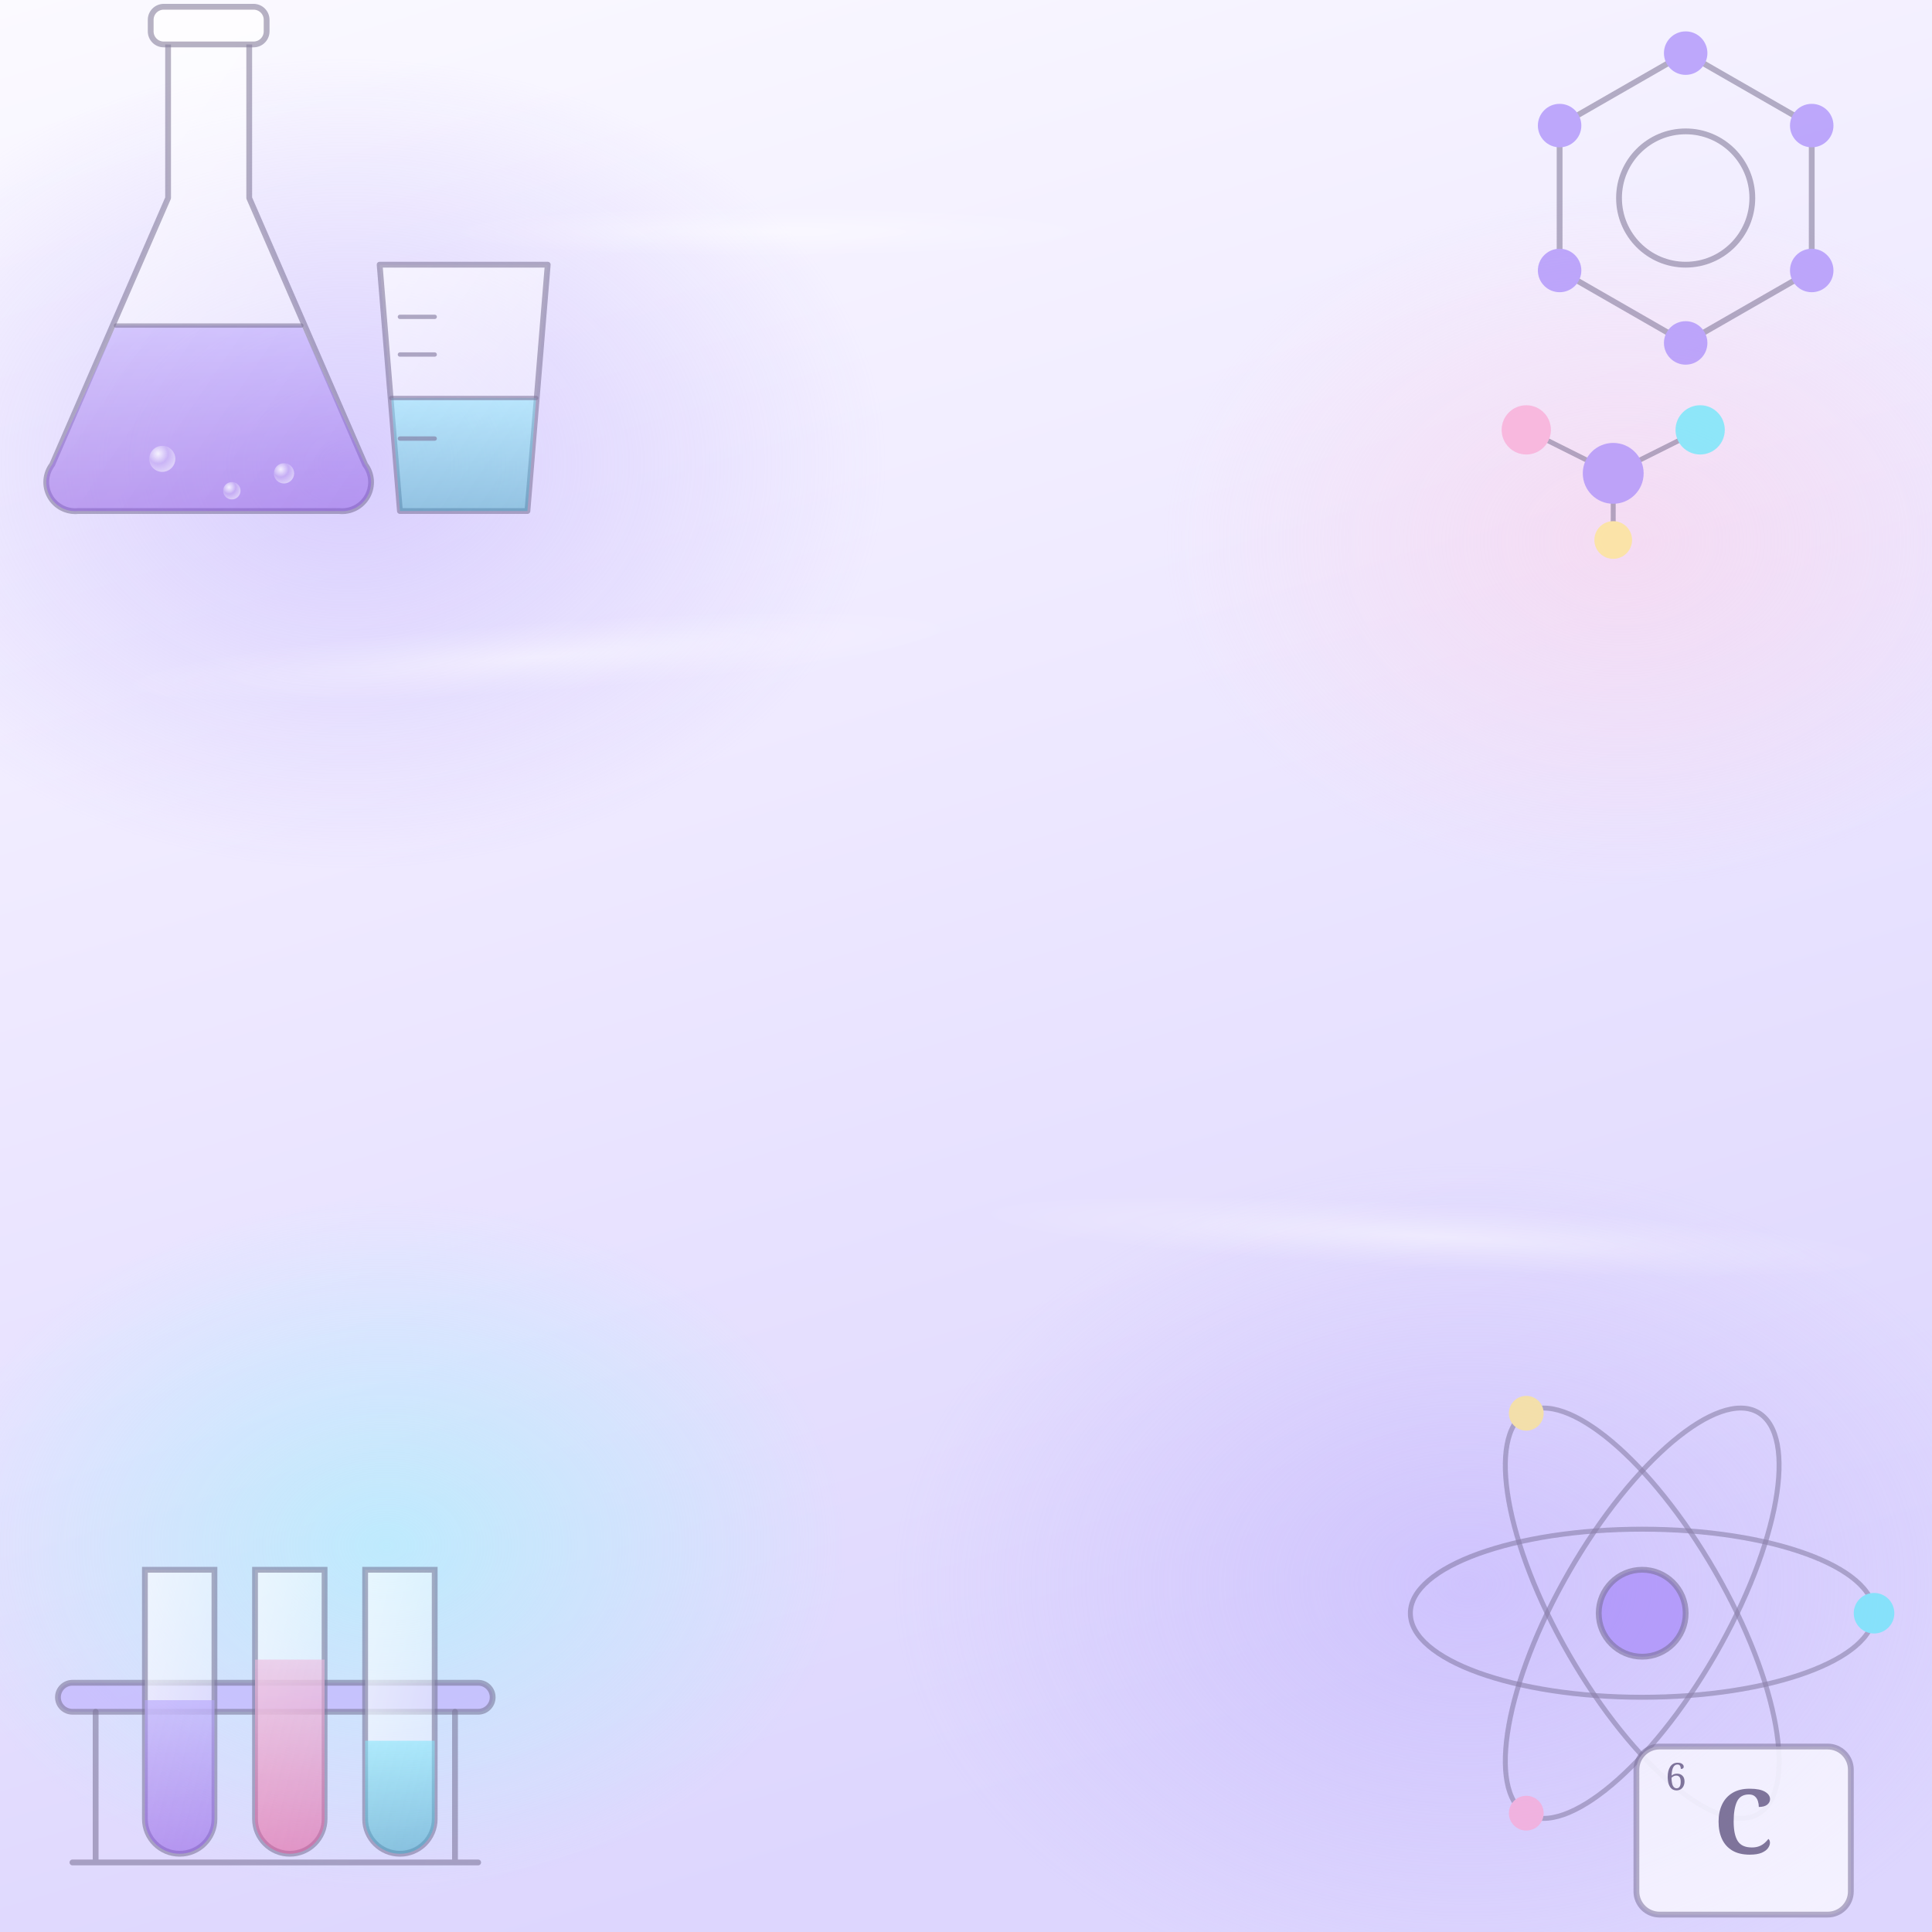
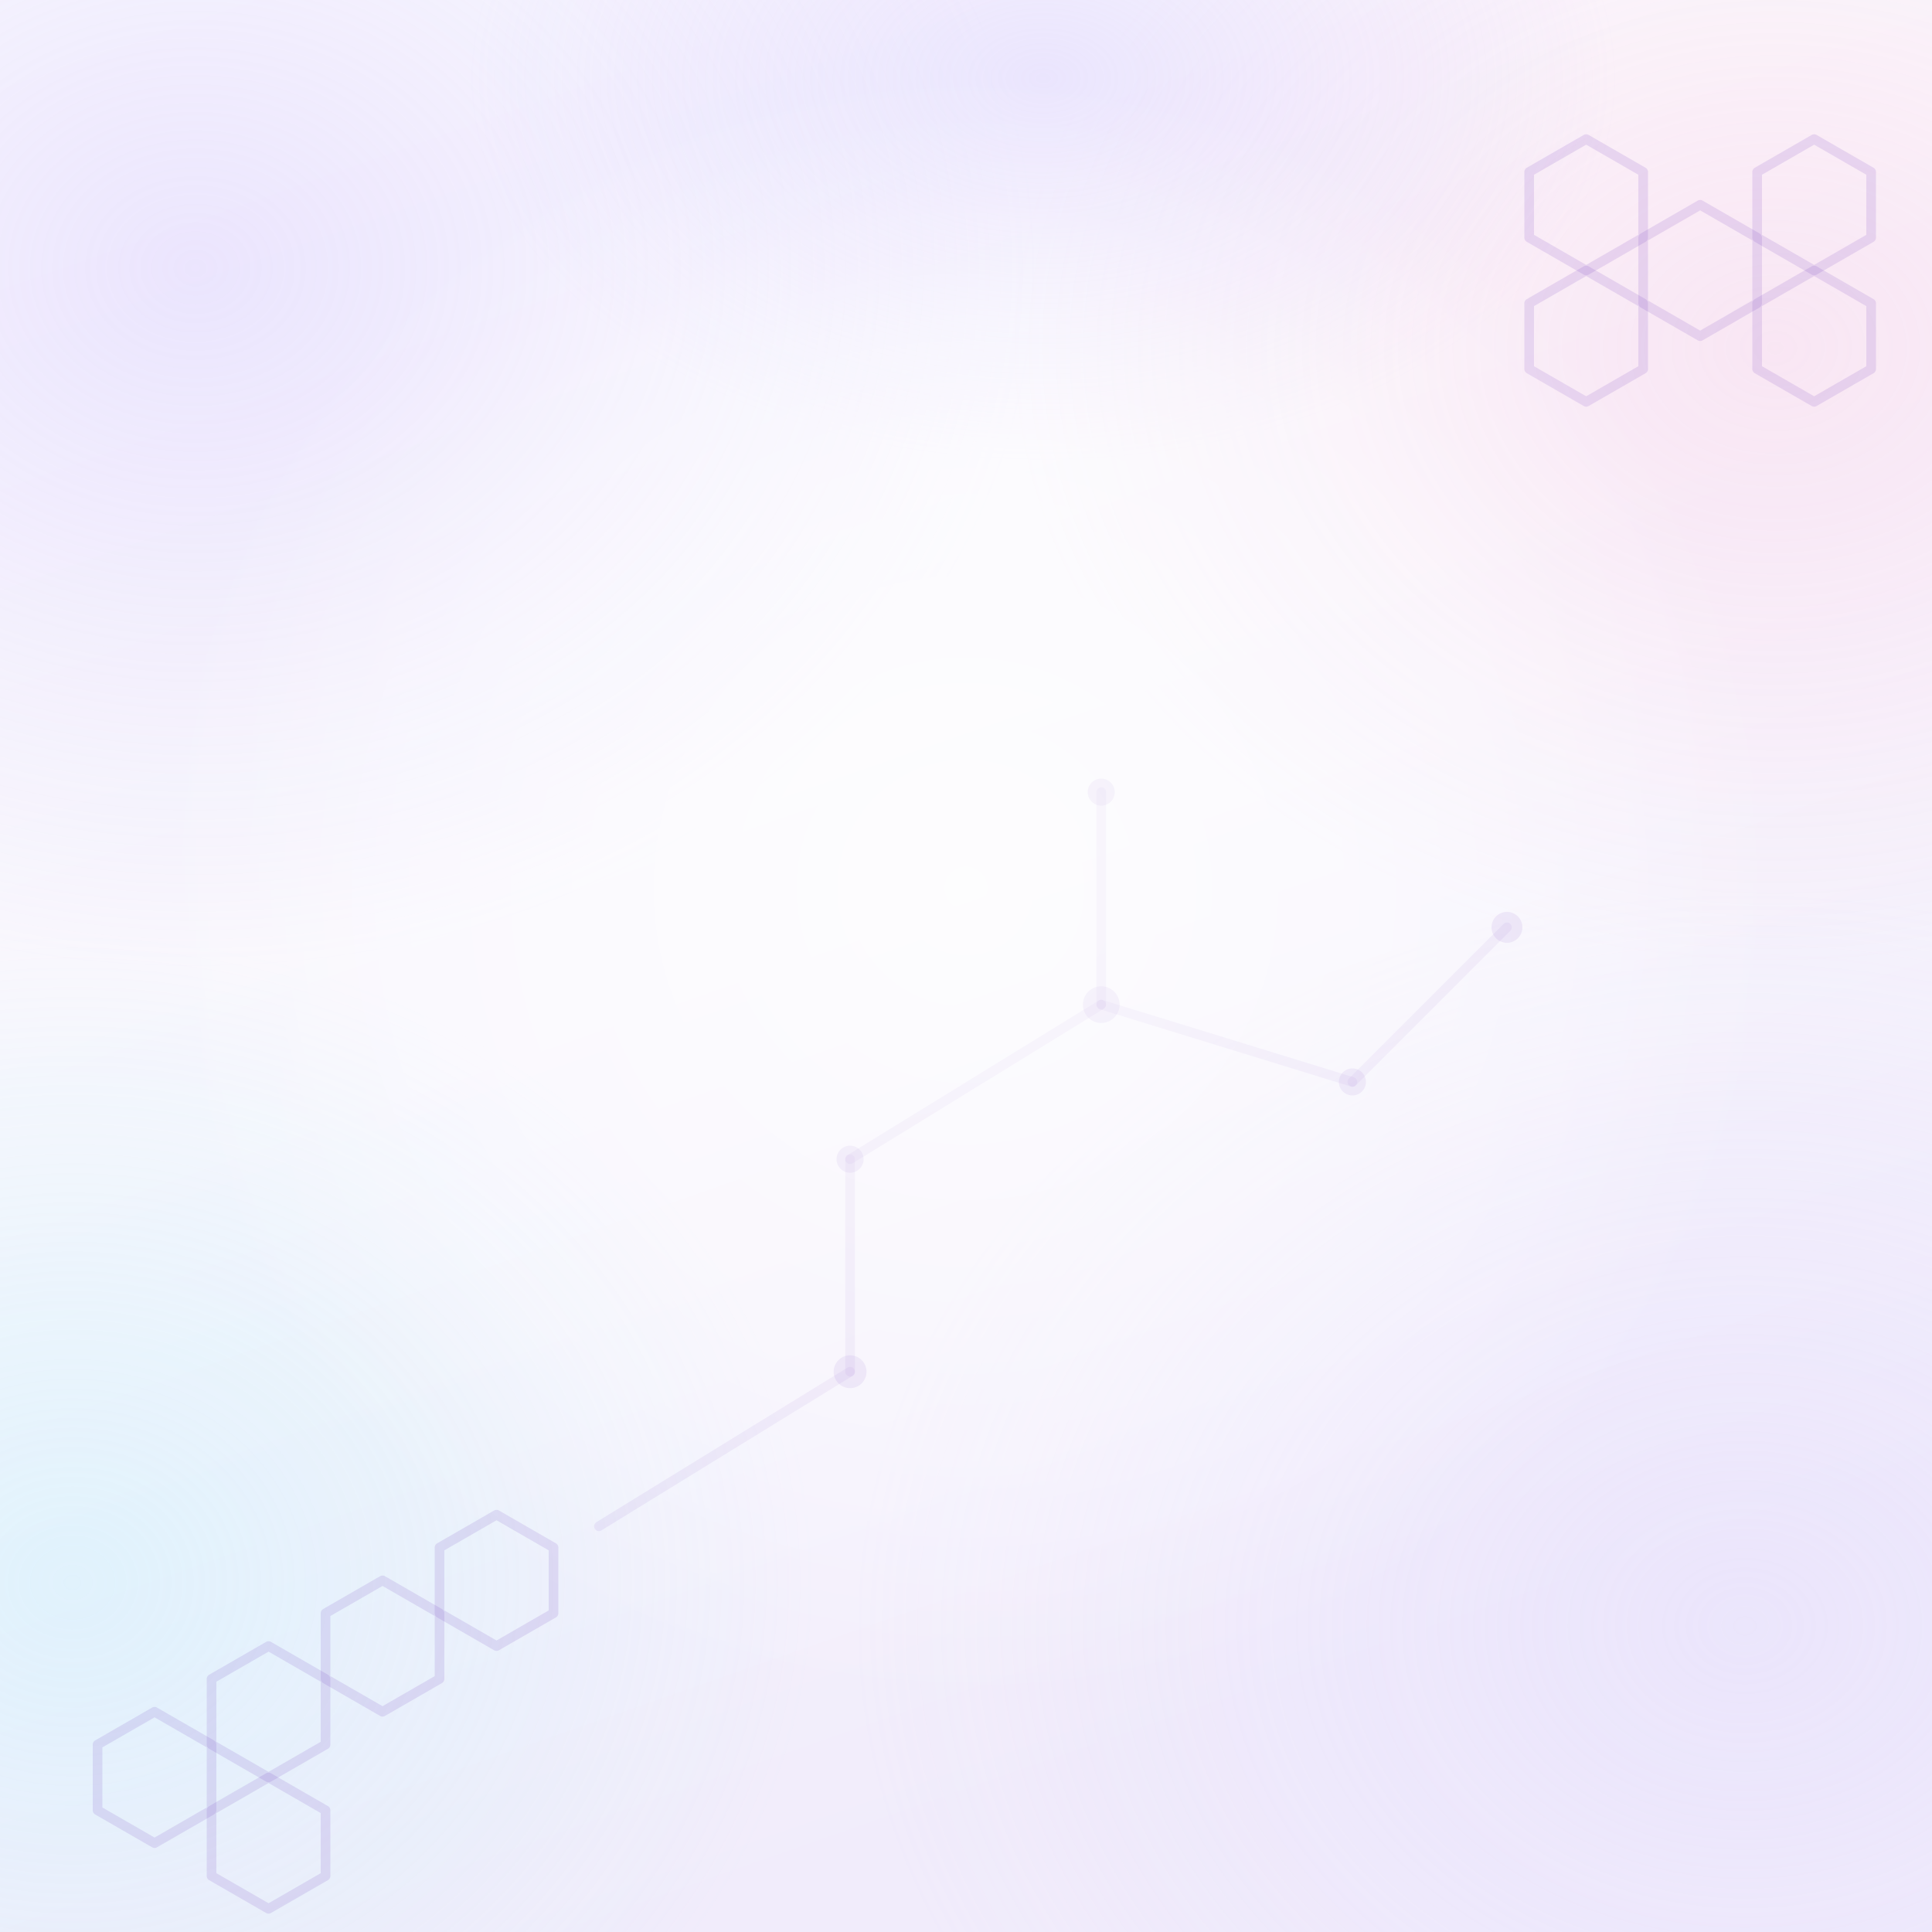
<svg xmlns="http://www.w3.org/2000/svg" viewBox="0 0 100 100" preserveAspectRatio="none" role="img" aria-label="化学科背景">
  <defs>
-     <linearGradient id="sol" x1="0" y1="0" x2="0.3" y2="1">
-       <stop offset="0%" stop-color="#fbfaff" />
-       <stop offset="45%" stop-color="#efeaff" />
-       <stop offset="100%" stop-color="#ddd6fe" />
+     <linearGradient id="base" x1="0" y1="0" x2="0.35" y2="1">
+       <stop offset="0%" stop-color="#fdfcfe" />
+       <stop offset="55%" stop-color="#f8f6fd" />
+       <stop offset="100%" stop-color="#f1ecfb" />
    </linearGradient>
-     <radialGradient id="gV" cx="50%" cy="50%" r="50%">
-       <stop offset="0%" stop-color="#c4b5fd" stop-opacity=".58" />
+     <radialGradient id="m1" cx="50%" cy="50%" r="50%">
+       <stop offset="0%" stop-color="#c4b5fd" stop-opacity=".30" />
      <stop offset="100%" stop-color="#c4b5fd" stop-opacity="0" />
    </radialGradient>
-     <radialGradient id="gP" cx="50%" cy="50%" r="50%">
-       <stop offset="0%" stop-color="#fbcfe8" stop-opacity=".52" />
-       <stop offset="100%" stop-color="#fbcfe8" stop-opacity="0" />
+     <radialGradient id="m2" cx="50%" cy="50%" r="50%">
+       <stop offset="0%" stop-color="#f9a8d4" stop-opacity=".22" />
+       <stop offset="100%" stop-color="#f9a8d4" stop-opacity="0" />
    </radialGradient>
-     <radialGradient id="gC" cx="50%" cy="50%" r="50%">
-       <stop offset="0%" stop-color="#a5f3fc" stop-opacity=".6" />
+     <radialGradient id="m3" cx="50%" cy="50%" r="50%">
+       <stop offset="0%" stop-color="#a5f3fc" stop-opacity=".26" />
      <stop offset="100%" stop-color="#a5f3fc" stop-opacity="0" />
    </radialGradient>
-     <radialGradient id="streak2" cx="50%" cy="50%" r="50%">
-       <stop offset="0%" stop-color="#ffffff" stop-opacity=".9" />
-       <stop offset="60%" stop-color="#ffffff" stop-opacity=".3" />
+     <radialGradient id="m4" cx="50%" cy="50%" r="50%">
+       <stop offset="0%" stop-color="#ddd6fe" stop-opacity=".30" />
+       <stop offset="100%" stop-color="#ddd6fe" stop-opacity="0" />
+     </radialGradient>
+     <radialGradient id="clear" cx="50%" cy="46%" r="42%">
+       <stop offset="0%" stop-color="#ffffff" stop-opacity=".74" />
+       <stop offset="70%" stop-color="#ffffff" stop-opacity=".30" />
      <stop offset="100%" stop-color="#ffffff" stop-opacity="0" />
    </radialGradient>
-     <linearGradient id="liqA" x1="0" y1="0" x2="0" y2="1">
-       <stop offset="0%" stop-color="#a78bfa" />
-       <stop offset="100%" stop-color="#6d28d9" />
-     </linearGradient>
-     <linearGradient id="liqB" x1="0" y1="0" x2="0" y2="1">
-       <stop offset="0%" stop-color="#f9a8d4" />
-       <stop offset="100%" stop-color="#db2777" />
-     </linearGradient>
-     <linearGradient id="liqC" x1="0" y1="0" x2="0" y2="1">
-       <stop offset="0%" stop-color="#67e8f9" />
-       <stop offset="100%" stop-color="#0891b2" />
-     </linearGradient>
-     <linearGradient id="glassG" x1="0" y1="0" x2="1" y2="1">
-       <stop offset="0%" stop-color="#ffffff" stop-opacity=".85" />
-       <stop offset="100%" stop-color="#ffffff" stop-opacity=".35" />
-     </linearGradient>
-     <radialGradient id="bub2" cx="34%" cy="30%" r="70%">
-       <stop offset="0%" stop-color="#ffffff" stop-opacity=".95" />
-       <stop offset="55%" stop-color="#ffffff" stop-opacity=".2" />
-       <stop offset="100%" stop-color="#ffffff" stop-opacity=".55" />
-     </radialGradient>
+     <g id="hex">
+       <polygon points="0,-3.4 2.95,-1.7 2.95,1.7 0,3.4 -2.95,1.7 -2.95,-1.7" />
+     </g>
  </defs>
  <style>
-     .ink2 { fill: none; stroke: #5b5175; stroke-opacity: 0.6; stroke-width: 4; stroke-linecap: round; stroke-linejoin: round; }
-     .thin2 { stroke-width: 3; }
-     .sway  { animation: sway 13s ease-in-out infinite; }
-     .sway2 { animation: sway 17s ease-in-out infinite; animation-delay: -6s; }
-     .sway3 { animation: sway 21s ease-in-out infinite; animation-delay: -11s; }
-     .swim  { animation: swim 40s linear infinite; }
-     .swim2 { animation: swim2 52s linear infinite; }
-     .rise  { animation: rise 19s linear infinite; }
-     @keyframes sway { 0%,100%{transform:rotate(-2.2deg)} 50%{transform:rotate(2.2deg)} }
-     @keyframes swim  { 0%{transform:translate(0,0)} 50%{transform:translate(22px,-14px)} 100%{transform:translate(0,0)} }
-     @keyframes swim2 { 0%{transform:rotate(0)} 100%{transform:rotate(360deg)} }
-     @keyframes rise { 0%{transform:translate(0,0);opacity:0} 12%{opacity:.9} 100%{transform:translate(-5px,-110px);opacity:0} }
-     @media (prefers-reduced-motion: reduce) { .sway,.sway2,.sway3,.swim,.swim2,.rise { animation: none; } }
-     /* 大屏背景静止，换取整个介面的毛玻璃质感；手机面积小，动起来仍满帧 */
-     @media (min-width: 900px) { .sway,.sway2,.sway3,.swim,.swim2,.rise { animation: none; } }
+     .motif { fill: none; stroke: #5b21b6; stroke-opacity: .12; stroke-width: .5; stroke-linejoin: round; }
+     .bond { stroke-opacity: .08; stroke-linecap: round; }
+     .dot { fill: #5b21b6; fill-opacity: .11; }
+     .drift { animation: drift 30s ease-in-out infinite; }
+     @keyframes drift { 0%,100% { transform: translate(0,0); } 50% { transform: translate(1.1px,-.9px); } }
+     @media (prefers-reduced-motion: reduce) { .drift { animation: none; } }
+     @media (min-width: 900px) { .drift { animation: none; } }
  </style>
-   <rect width="100" height="100" fill="url(#sol)" />
-   <ellipse cx="18" cy="24" rx="28" ry="21" fill="url(#gV)" />
-   <ellipse cx="84" cy="28" rx="24" ry="18" fill="url(#gP)" />
-   <ellipse cx="76" cy="82" rx="30" ry="22" fill="url(#gV)" />
-   <ellipse cx="20" cy="80" rx="24" ry="18" fill="url(#gC)" />
-   <g opacity=".5">
-     <ellipse cx="28" cy="34" rx="22" ry="1.8" fill="url(#streak2)" transform="rotate(-4 28 34)" />
-     <ellipse cx="74" cy="64" rx="24" ry="1.7" fill="url(#streak2)" transform="rotate(3 74 64)" />
-     <ellipse cx="40" cy="12" rx="17" ry="1.3" fill="url(#streak2)" />
-   </g>
-   <svg x="0" y="-1" width="30" height="39" viewBox="0 0 400 400" preserveAspectRatio="xMinYMin meet" opacity="0.72">
-     <g class="sway" style="transform-origin:150px 340px">
-       <path fill="url(#glassG)" stroke="#5b5175" stroke-opacity="0.6" stroke-width="4" stroke-linejoin="round" d="M116 40 L172 40 L172 150 L252 334 A20 20 0 0 1 234 366 L54 366 A20 20 0 0 1 36 334 L116 150 Z" />
-       <path fill="url(#liqA)" opacity=".55" d="M80 238 L208 238 L252 334 A20 20 0 0 1 234 366 L54 366 A20 20 0 0 1 36 334 Z" />
-       <path class="ink2 thin2" d="M80 238 L208 238" />
-       <rect x="104" y="18" width="80" height="26" rx="9" fill="#ffffff" stroke="#5b5175" stroke-opacity="0.6" stroke-width="4" />
-       <circle class="rise" cx="112" cy="330" r="9" fill="url(#bub2)" />
-       <circle class="rise" cx="160" cy="352" r="6" fill="url(#bub2)" style="animation-delay:-6s" />
-       <circle class="rise" cx="196" cy="340" r="7" fill="url(#bub2)" style="animation-delay:-12s" />
-     </g>
-     <g class="sway2" style="transform-origin:320px 340px">
-       <path fill="url(#glassG)" stroke="#5b5175" stroke-opacity="0.6" stroke-width="4" stroke-linejoin="round" d="M262 196 L378 196 L364 366 L276 366 Z" />
-       <path fill="url(#liqC)" opacity=".52" d="M270 288 L370 288 L364 366 L276 366 Z" />
-       <path class="ink2 thin2" d="M270 288 L370 288" />
-       <path class="ink2 thin2" d="M276 232 L300 232 M276 258 L300 258 M276 316 L300 316" />
-     </g>
-   </svg>
-   <svg x="70" y="-1" width="30" height="39" viewBox="0 0 400 400" preserveAspectRatio="xMaxYMin meet" opacity="0.72">
-     <g class="swim2" style="transform-origin:230px 150px">
-       <g stroke="#5b5175" stroke-opacity="0.6" stroke-width="4" fill="none" stroke-linejoin="round">
-         <polygon points="230,50 317,100 317,200 230,250 143,200 143,100" />
-         <circle cx="230" cy="150" r="46" />
-       </g>
-       <g fill="#a78bfa">
-         <circle cx="230" cy="50" r="15" />
-         <circle cx="317" cy="100" r="15" />
-         <circle cx="317" cy="200" r="15" />
-         <circle cx="230" cy="250" r="15" />
-         <circle cx="143" cy="200" r="15" />
-         <circle cx="143" cy="100" r="15" />
+   <rect width="100" height="100" fill="url(#base)" />
+   <ellipse cx="10" cy="14" rx="44" ry="36" fill="url(#m1)" />
+   <ellipse cx="92" cy="18" rx="40" ry="32" fill="url(#m2)" />
+   <ellipse cx="90" cy="84" rx="46" ry="38" fill="url(#m4)" />
+   <ellipse cx="4" cy="82" rx="38" ry="34" fill="url(#m3)" />
+   <ellipse cx="54" cy="4" rx="30" ry="20" fill="url(#m1)" />
+   <g class="drift">
+     <g class="motif">
+       <use href="#hex" x="8" y="92" />
+       <use href="#hex" x="13.9" y="88.6" />
+       <use href="#hex" x="13.9" y="95.4" />
+       <use href="#hex" x="19.8" y="85.2" />
+       <use href="#hex" x="25.7" y="81.8" />
+       <use href="#hex" x="88" y="14" />
+       <use href="#hex" x="93.9" y="10.6" />
+       <use href="#hex" x="93.9" y="17.4" />
+       <use href="#hex" x="82.1" y="10.6" />
+       <use href="#hex" x="82.1" y="17.4" />
+       <g class="bond">
+         <path d="M31 79 L 44 71" />
+         <path d="M44 71 L 44 60" />
+         <path d="M44 60 L 57 52" />
+         <path d="M57 52 L 70 56" />
+         <path d="M57 52 L 57 41" />
+         <path d="M70 56 L 78 48" />
      </g>
    </g>
-     <g class="swim">
-       <g stroke="#5b5175" stroke-opacity="0.6" stroke-width="3.4" fill="none">
-         <path d="M120 310 L180 340 L240 310 M180 340 L180 386" />
-       </g>
-       <circle cx="120" cy="310" r="17" fill="#f9a8d4" />
-       <circle cx="240" cy="310" r="17" fill="#67e8f9" />
-       <circle cx="180" cy="340" r="21" fill="#a78bfa" />
-       <circle cx="180" cy="386" r="13" fill="#fde68a" />
-     </g>
-   </svg>
-   <svg x="0" y="61" width="30" height="39" viewBox="0 0 400 400" preserveAspectRatio="xMinYMax meet" opacity="0.72">
-     <g class="sway3" style="transform-origin:200px 380px">
-       <rect x="40" y="228" width="300" height="20" rx="10" fill="#c4b5fd" stroke="#5b5175" stroke-opacity="0.6" stroke-width="4" />
-       <path class="ink2" d="M66 248 L66 352 M314 248 L314 352 M50 352 L330 352" />
-       <g>
-         <path fill="url(#glassG)" stroke="#5b5175" stroke-opacity="0.6" stroke-width="4" d="M100 150 L148 150 L148 322 A24 24 0 0 1 100 322 Z" />
-         <path fill="url(#liqA)" opacity=".58" d="M100 240 L148 240 L148 322 A24 24 0 0 1 100 322 Z" />
-       </g>
-       <g>
-         <path fill="url(#glassG)" stroke="#5b5175" stroke-opacity="0.6" stroke-width="4" d="M176 150 L224 150 L224 322 A24 24 0 0 1 176 322 Z" />
-         <path fill="url(#liqB)" opacity=".58" d="M176 212 L224 212 L224 322 A24 24 0 0 1 176 322 Z" />
-       </g>
-       <g>
-         <path fill="url(#glassG)" stroke="#5b5175" stroke-opacity="0.6" stroke-width="4" d="M252 150 L300 150 L300 322 A24 24 0 0 1 252 322 Z" />
-         <path fill="url(#liqC)" opacity=".58" d="M252 268 L300 268 L300 322 A24 24 0 0 1 252 322 Z" />
-       </g>
-     </g>
-   </svg>
-   <svg x="70" y="61" width="30" height="39" viewBox="0 0 400 400" preserveAspectRatio="xMaxYMax meet" opacity="0.72">
-     <g class="swim2" style="transform-origin:200px 180px">
-       <g fill="none" stroke="#5b5175" stroke-opacity="0.6" stroke-width="3.4" opacity=".85">
-         <ellipse cx="200" cy="180" rx="160" ry="58" />
-         <ellipse cx="200" cy="180" rx="160" ry="58" transform="rotate(60 200 180)" />
-         <ellipse cx="200" cy="180" rx="160" ry="58" transform="rotate(120 200 180)" />
-       </g>
-       <circle cx="360" cy="180" r="14" fill="#67e8f9" />
-       <circle cx="120" cy="318" r="12" fill="#f9a8d4" />
-       <circle cx="120" cy="42" r="12" fill="#fde68a" />
-     </g>
-     <circle cx="200" cy="180" r="30" fill="#a78bfa" stroke="#5b5175" stroke-opacity="0.6" stroke-width="4" />
-     <g class="sway" style="transform-origin:270px 330px">
-       <rect x="196" y="272" width="148" height="116" rx="16" fill="#ffffff" opacity=".92" stroke="#5b5175" stroke-opacity="0.6" stroke-width="4" />
-       <text x="270" y="346" text-anchor="middle" font-family="Georgia, serif" font-size="62" font-weight="700" fill="#5b5175">C</text>
-       <text x="216" y="302" font-family="Georgia, serif" font-size="26" fill="#5b5175">6</text>
-     </g>
-   </svg>
+     <circle class="dot" cx="44" cy="71" r=".85" />
+     <circle class="dot" cx="44" cy="60" r=".7" />
+     <circle class="dot" cx="57" cy="52" r=".95" />
+     <circle class="dot" cx="70" cy="56" r=".7" />
+     <circle class="dot" cx="57" cy="41" r=".7" />
+     <circle class="dot" cx="78" cy="48" r=".8" />
+   </g>
+   <rect width="100" height="100" fill="url(#clear)" />
</svg>
